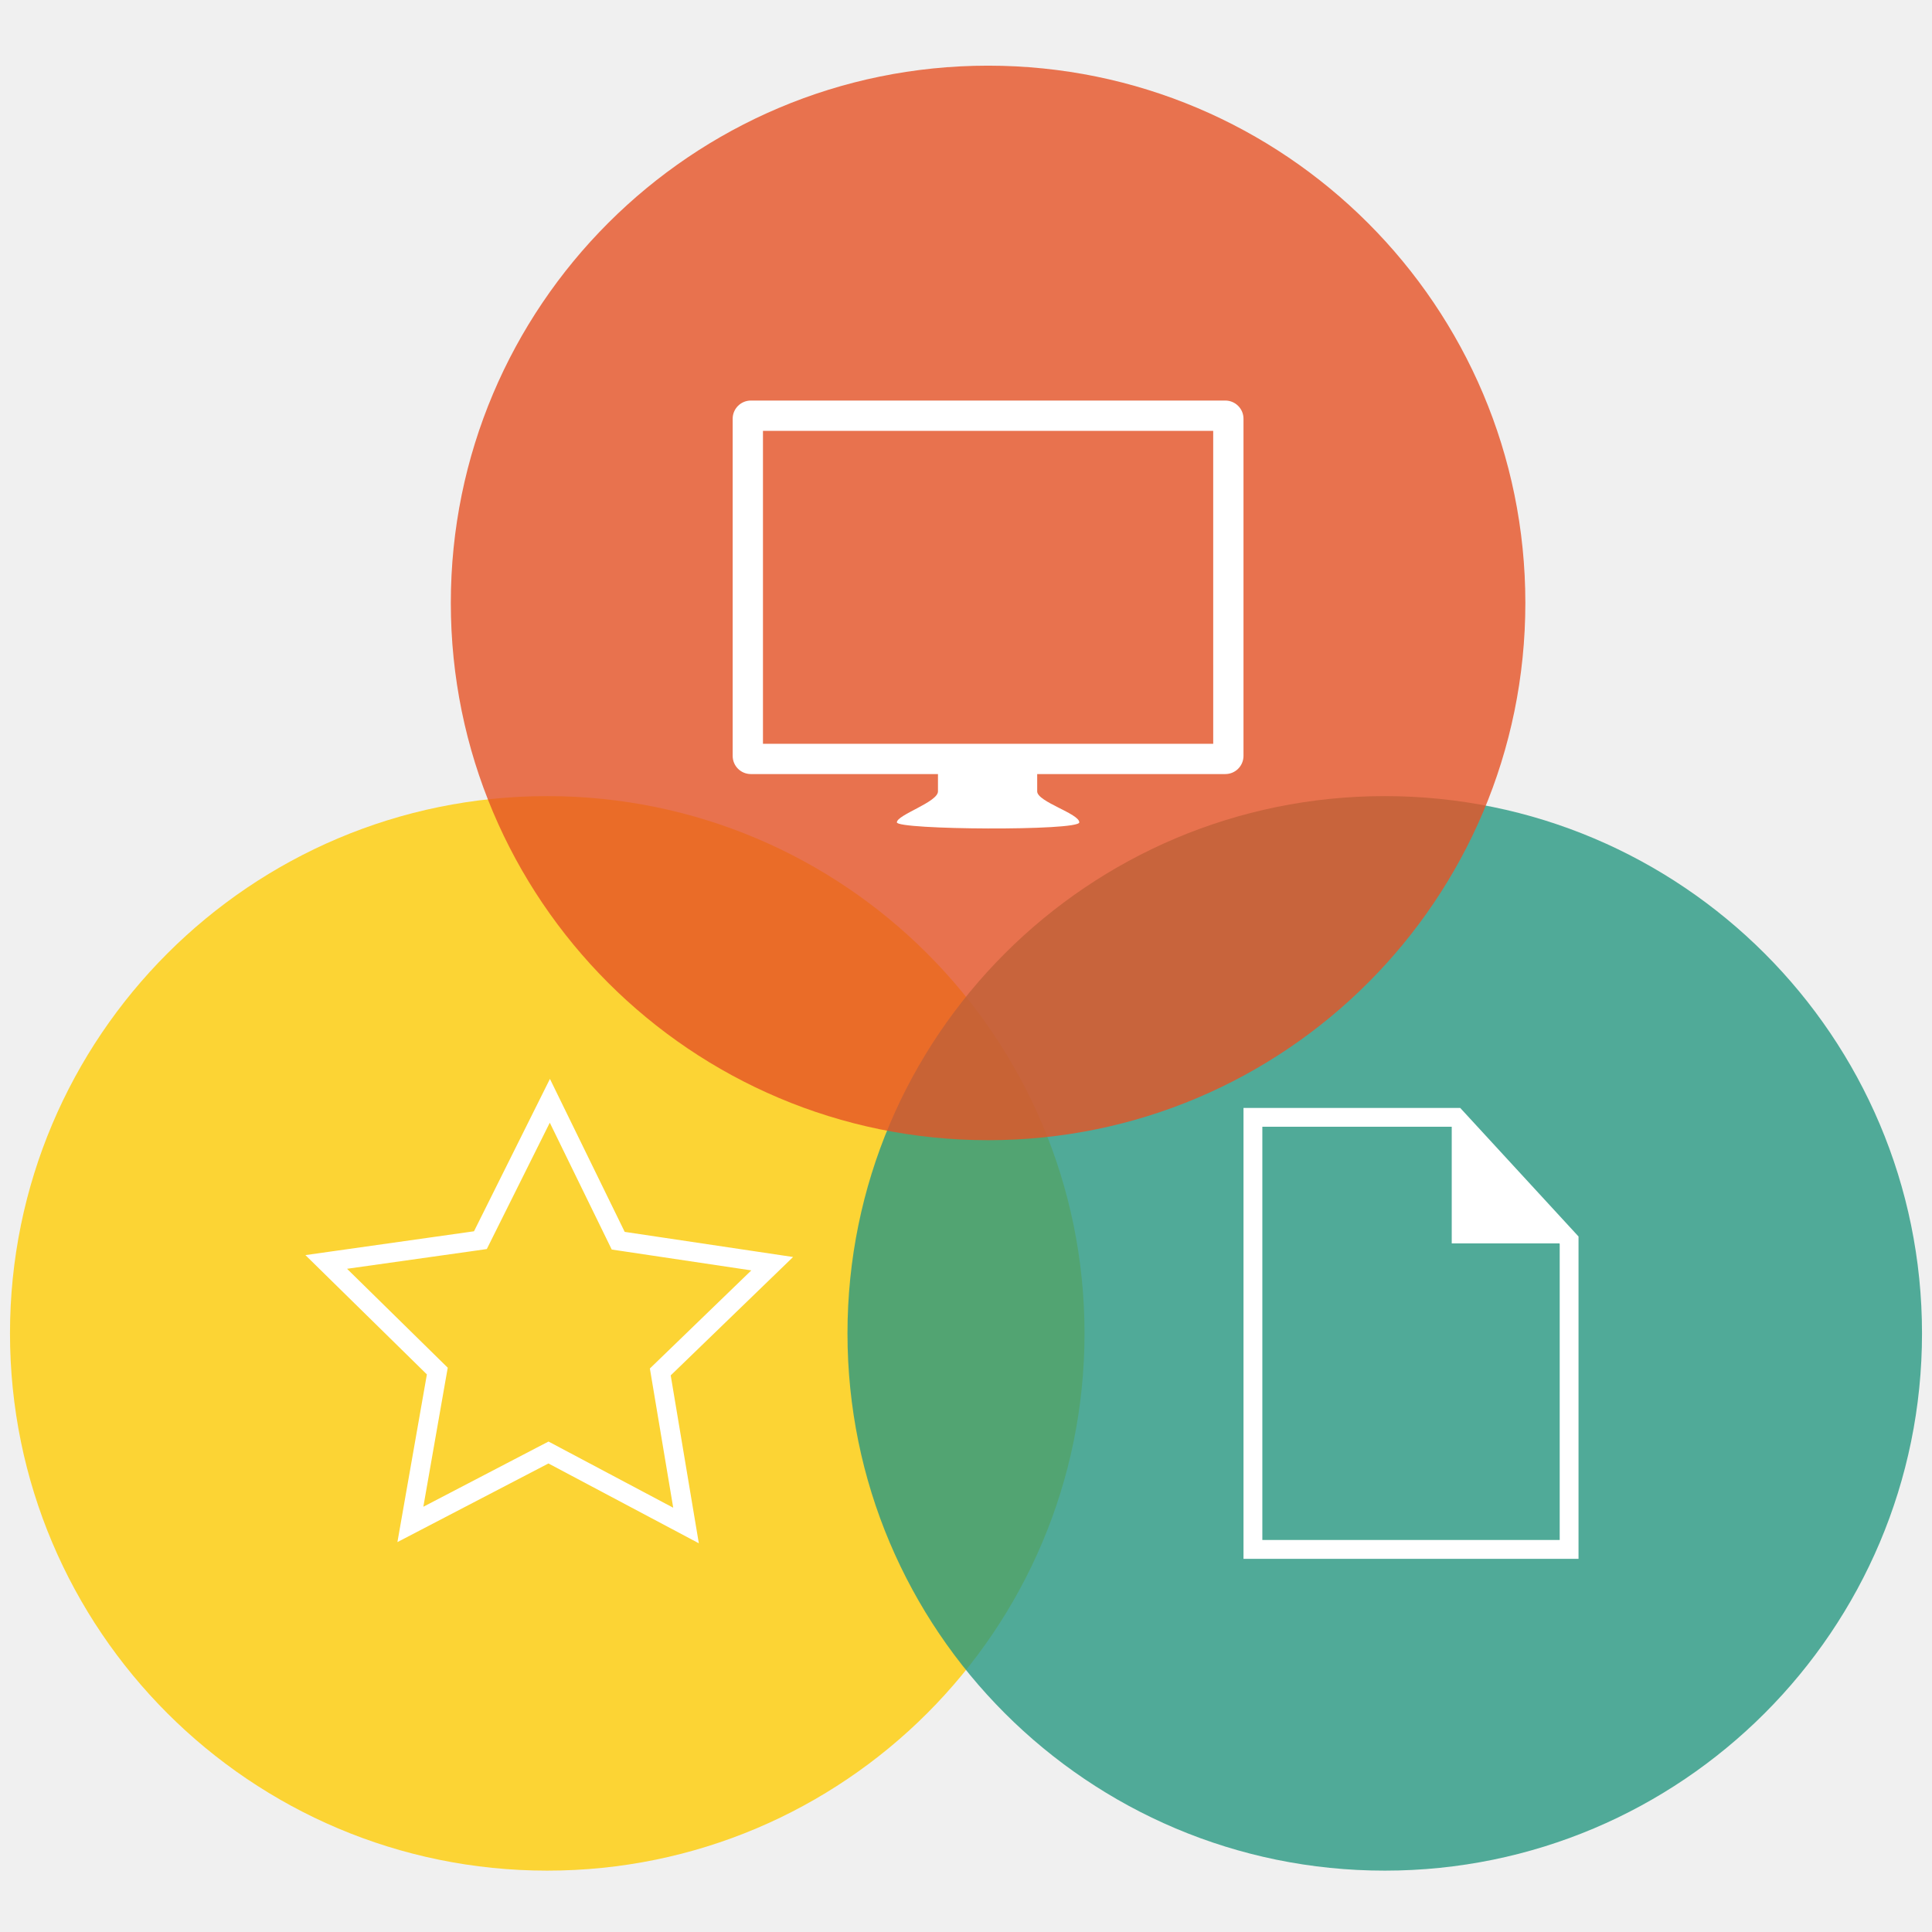
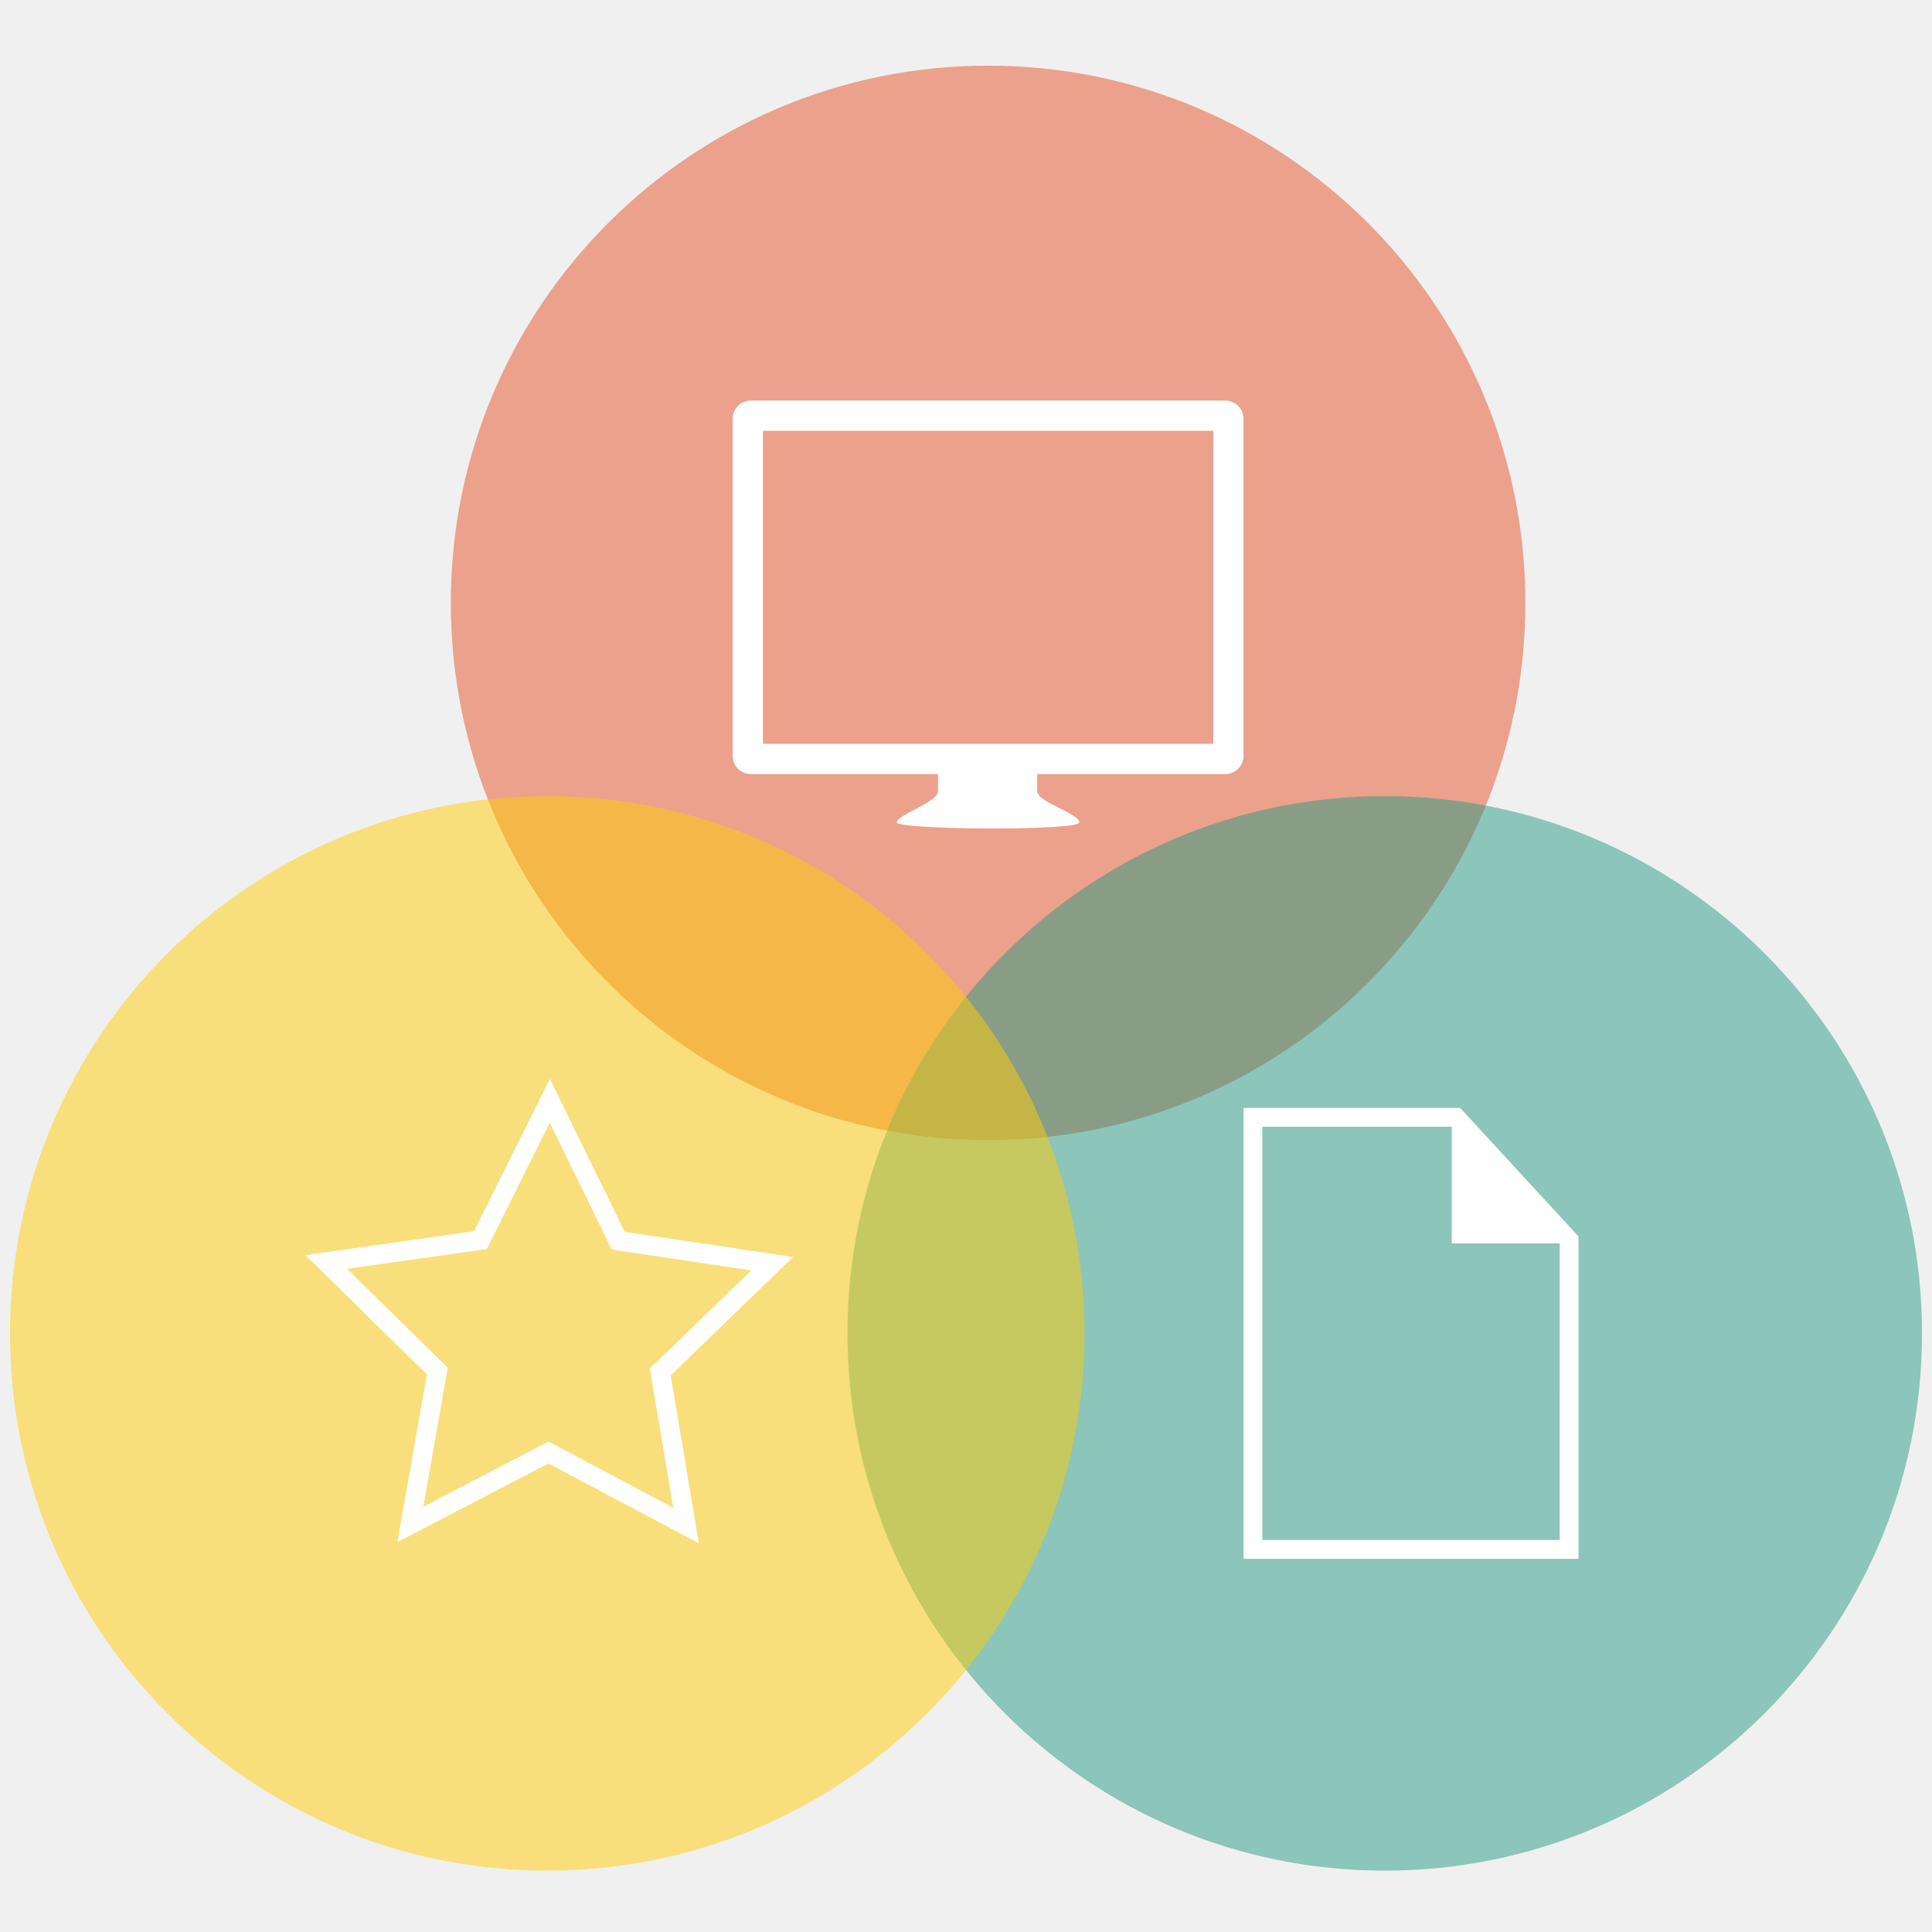
<svg xmlns="http://www.w3.org/2000/svg" version="1.1" id="Layer_1" x="0px" y="0px" width="500px" height="500px" viewBox="0 0 500 500" enable-background="new 0 0 500 500" xml:space="preserve">
-   <path fill="none" stroke="#221F1F" stroke-linecap="round" stroke-miterlimit="10" d="M49.711,248.708" />
-   <circle opacity="0.8" fill="#FFCD05" enable-background="new    " cx="141.63" cy="345.076" r="139.043" />
-   <path fill="#FFFFFF" d="M205.249,325.312l-43.577-6.504l-19.35-39.591l-19.651,39.438l-43.628,6.166l31.434,30.875l-7.627,43.398  l39.088-20.351l38.918,20.656l-7.276-43.449L205.249,325.312z M174.228,390.197l-29.166-15.477l-3.104-1.648l-3.125,1.619  l-29.271,15.254l5.7-32.512l0.617-3.47l-2.516-2.469l-23.549-23.133l32.688-4.611l3.487-0.502l1.563-3.145l14.734-29.549  l14.485,29.659l1.549,3.168l3.479,0.517l32.642,4.877l-23.729,22.947l-2.524,2.442l0.582,3.469L174.228,390.197z" />
-   <circle opacity="0.8" fill="#289982" enable-background="new    " cx="358.37" cy="345.076" r="139.043" />
-   <path fill="#FFFFFF" d="M377.899,286.727h-56.082v116.694h86.703v-83.418L377.899,286.727z M403.649,398.553h-76.957V291.6h49.015  v30.186h27.841l0.103,0.113L403.649,398.553L403.649,398.553z" />
-   <circle opacity="0.8" fill="#E65226" enable-background="new    " cx="255.716" cy="156.037" r="139.043" />
-   <path fill="#FFFFFF" d="M317.111,103.663h-122.79c-2.597,0-4.705,2.111-4.705,4.702v87.26c0,2.599,2.108,4.702,4.705,4.702h48.425  v4.485c0,2.791-10.635,6.062-10.635,8.016c0,1.946,47.209,2.265,47.209,0c0-2.275-10.896-5.313-10.896-8.016v-4.485h48.686  c2.596,0,4.705-2.104,4.705-4.702v-87.26C321.817,105.776,319.706,103.663,317.111,103.663z M313.979,192.492H197.455V111.5h116.521  L313.979,192.492L313.979,192.492z" />
+   <style type="text/css">
+ 		
+ 			@keyframes circlePulse {
+ 				from { opacity: 0.5 }
+ 				3%   { opacity: 1 }
+ 				33%  { opacity: 1 }
+ 				36%  { opacity: 0.5 }
+ 				to   { opacity: 0.5 }
+ 			}
+ 			circle.circle-1, .circle-2, .circle-3 {
+ 				opacity: 0.5;
+ 				animation: circlePulse 9s linear infinite;
+ 			}
+ 			.circle-1 {
+ 			}
+ 			.circle-2 {
+ 				animation-delay: 3s;
+ 			}
+ 			circle.circle-3 {
+ 				animation-delay: 6s;
+ 			}
+ 		
+ 	</style>
+   <g class="circle-website">
+     <circle class="circle-1" fill="#E65226" enable-background="new" cx="255.716" cy="156.037" r="139.043" />
+     <path fill="#FFFFFF" d="M317.111,103.663h-122.79c-2.597,0-4.705,2.111-4.705,4.702v87.26c0,2.599,2.108,4.702,4.705,4.702h48.425    v4.485c0,2.791-10.635,6.062-10.635,8.016c0,1.946,47.209,2.265,47.209,0c0-2.275-10.896-5.313-10.896-8.016v-4.485h48.686    c2.596,0,4.705-2.104,4.705-4.702v-87.26C321.817,105.776,319.706,103.663,317.111,103.663z M313.979,192.492H197.455V111.5h116.521    L313.979,192.492L313.979,192.492z" />
+   </g>
+   <g class="circle-design">
+     <circle class="circle-2" fill="#289982" enable-background="new" cx="358.37" cy="345.076" r="139.043" />
+     <path fill="#FFFFFF" d="M377.899,286.727h-56.082v116.694h86.703v-83.418L377.899,286.727z M403.649,398.553h-76.957V291.6h49.015    v30.186h27.841l0.103,0.113L403.649,398.553L403.649,398.553z" />
+   </g>
+   <g class="circle-logo">
+     <circle class="circle-3" fill="#FFCD05" enable-background="new" cx="141.63" cy="345.076" r="139.043" />
+     <path fill="#FFFFFF" d="M205.249,325.312l-43.577-6.504l-19.35-39.591l-19.651,39.438l-43.628,6.166l31.434,30.875l-7.627,43.398    l39.088-20.351l38.918,20.656l-7.276-43.449L205.249,325.312z M174.228,390.197l-29.166-15.477l-3.104-1.648l-3.125,1.619    l-29.271,15.254l5.7-32.512l0.617-3.47l-2.516-2.469l-23.549-23.133l32.688-4.611l3.487-0.502l1.563-3.145l14.734-29.549    l14.485,29.659l1.549,3.168l3.479,0.517l32.642,4.877l-23.729,22.947l-2.524,2.442l0.582,3.469L174.228,390.197z" />
+   </g>
</svg>
